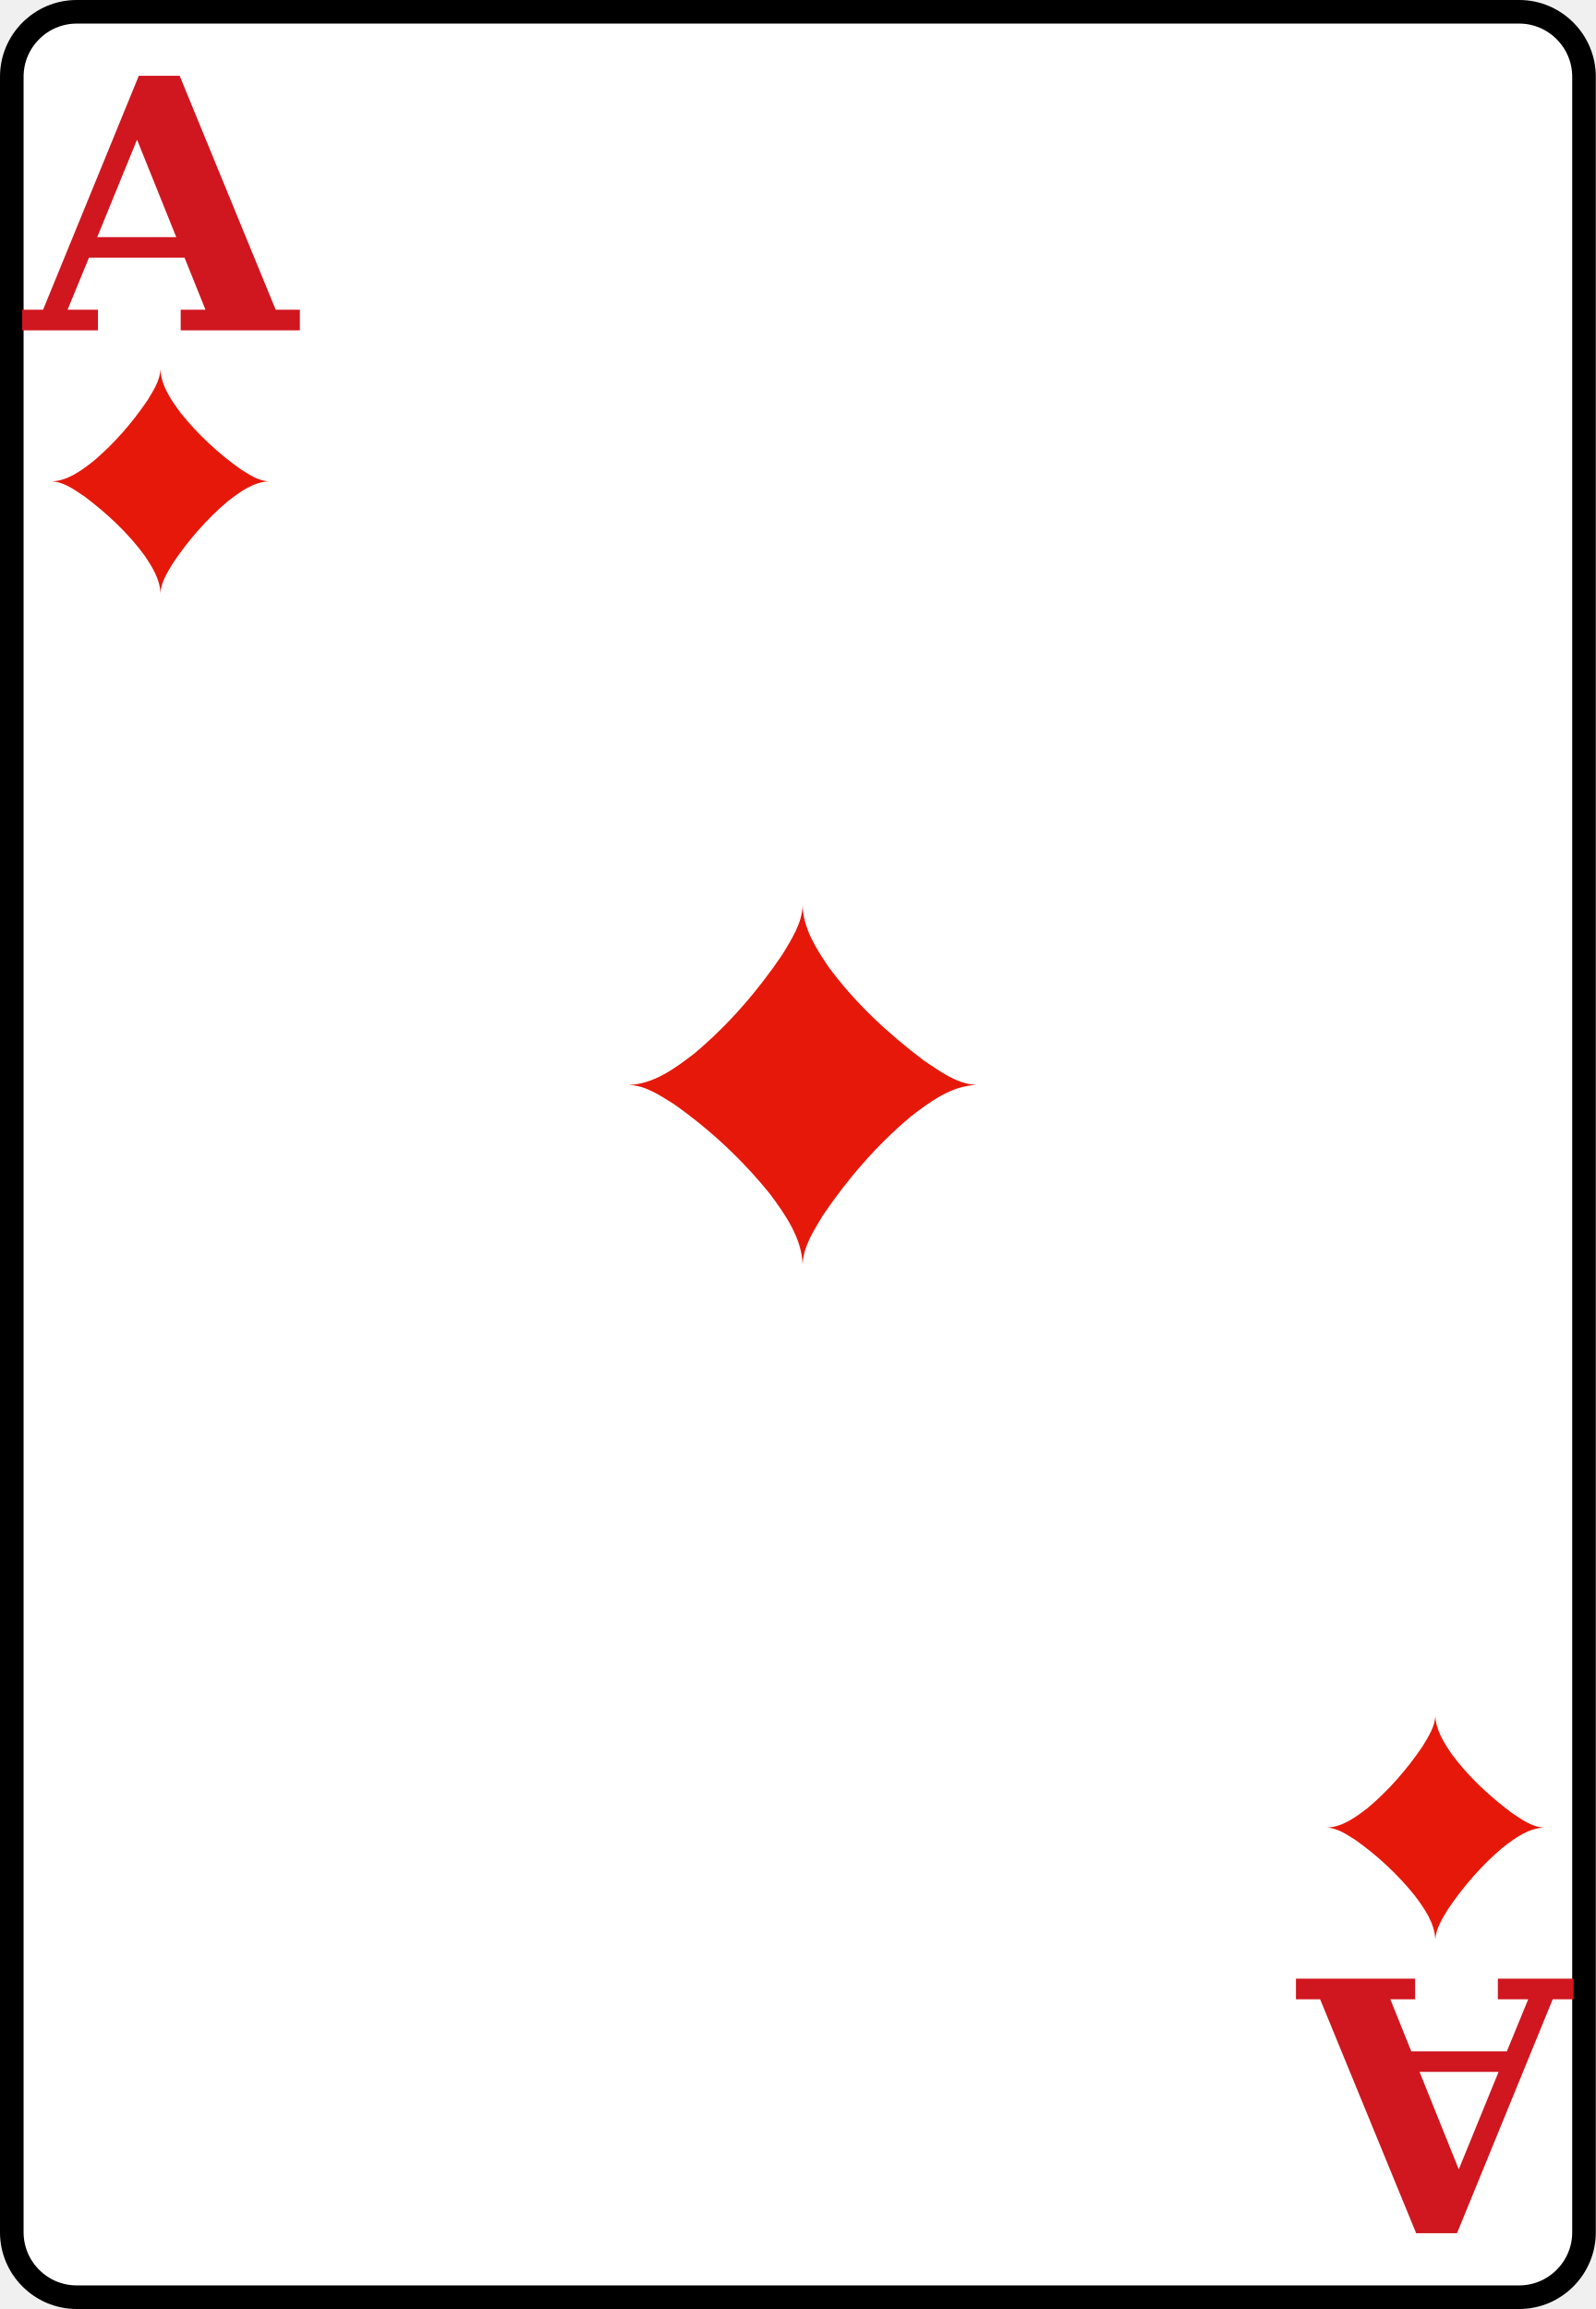
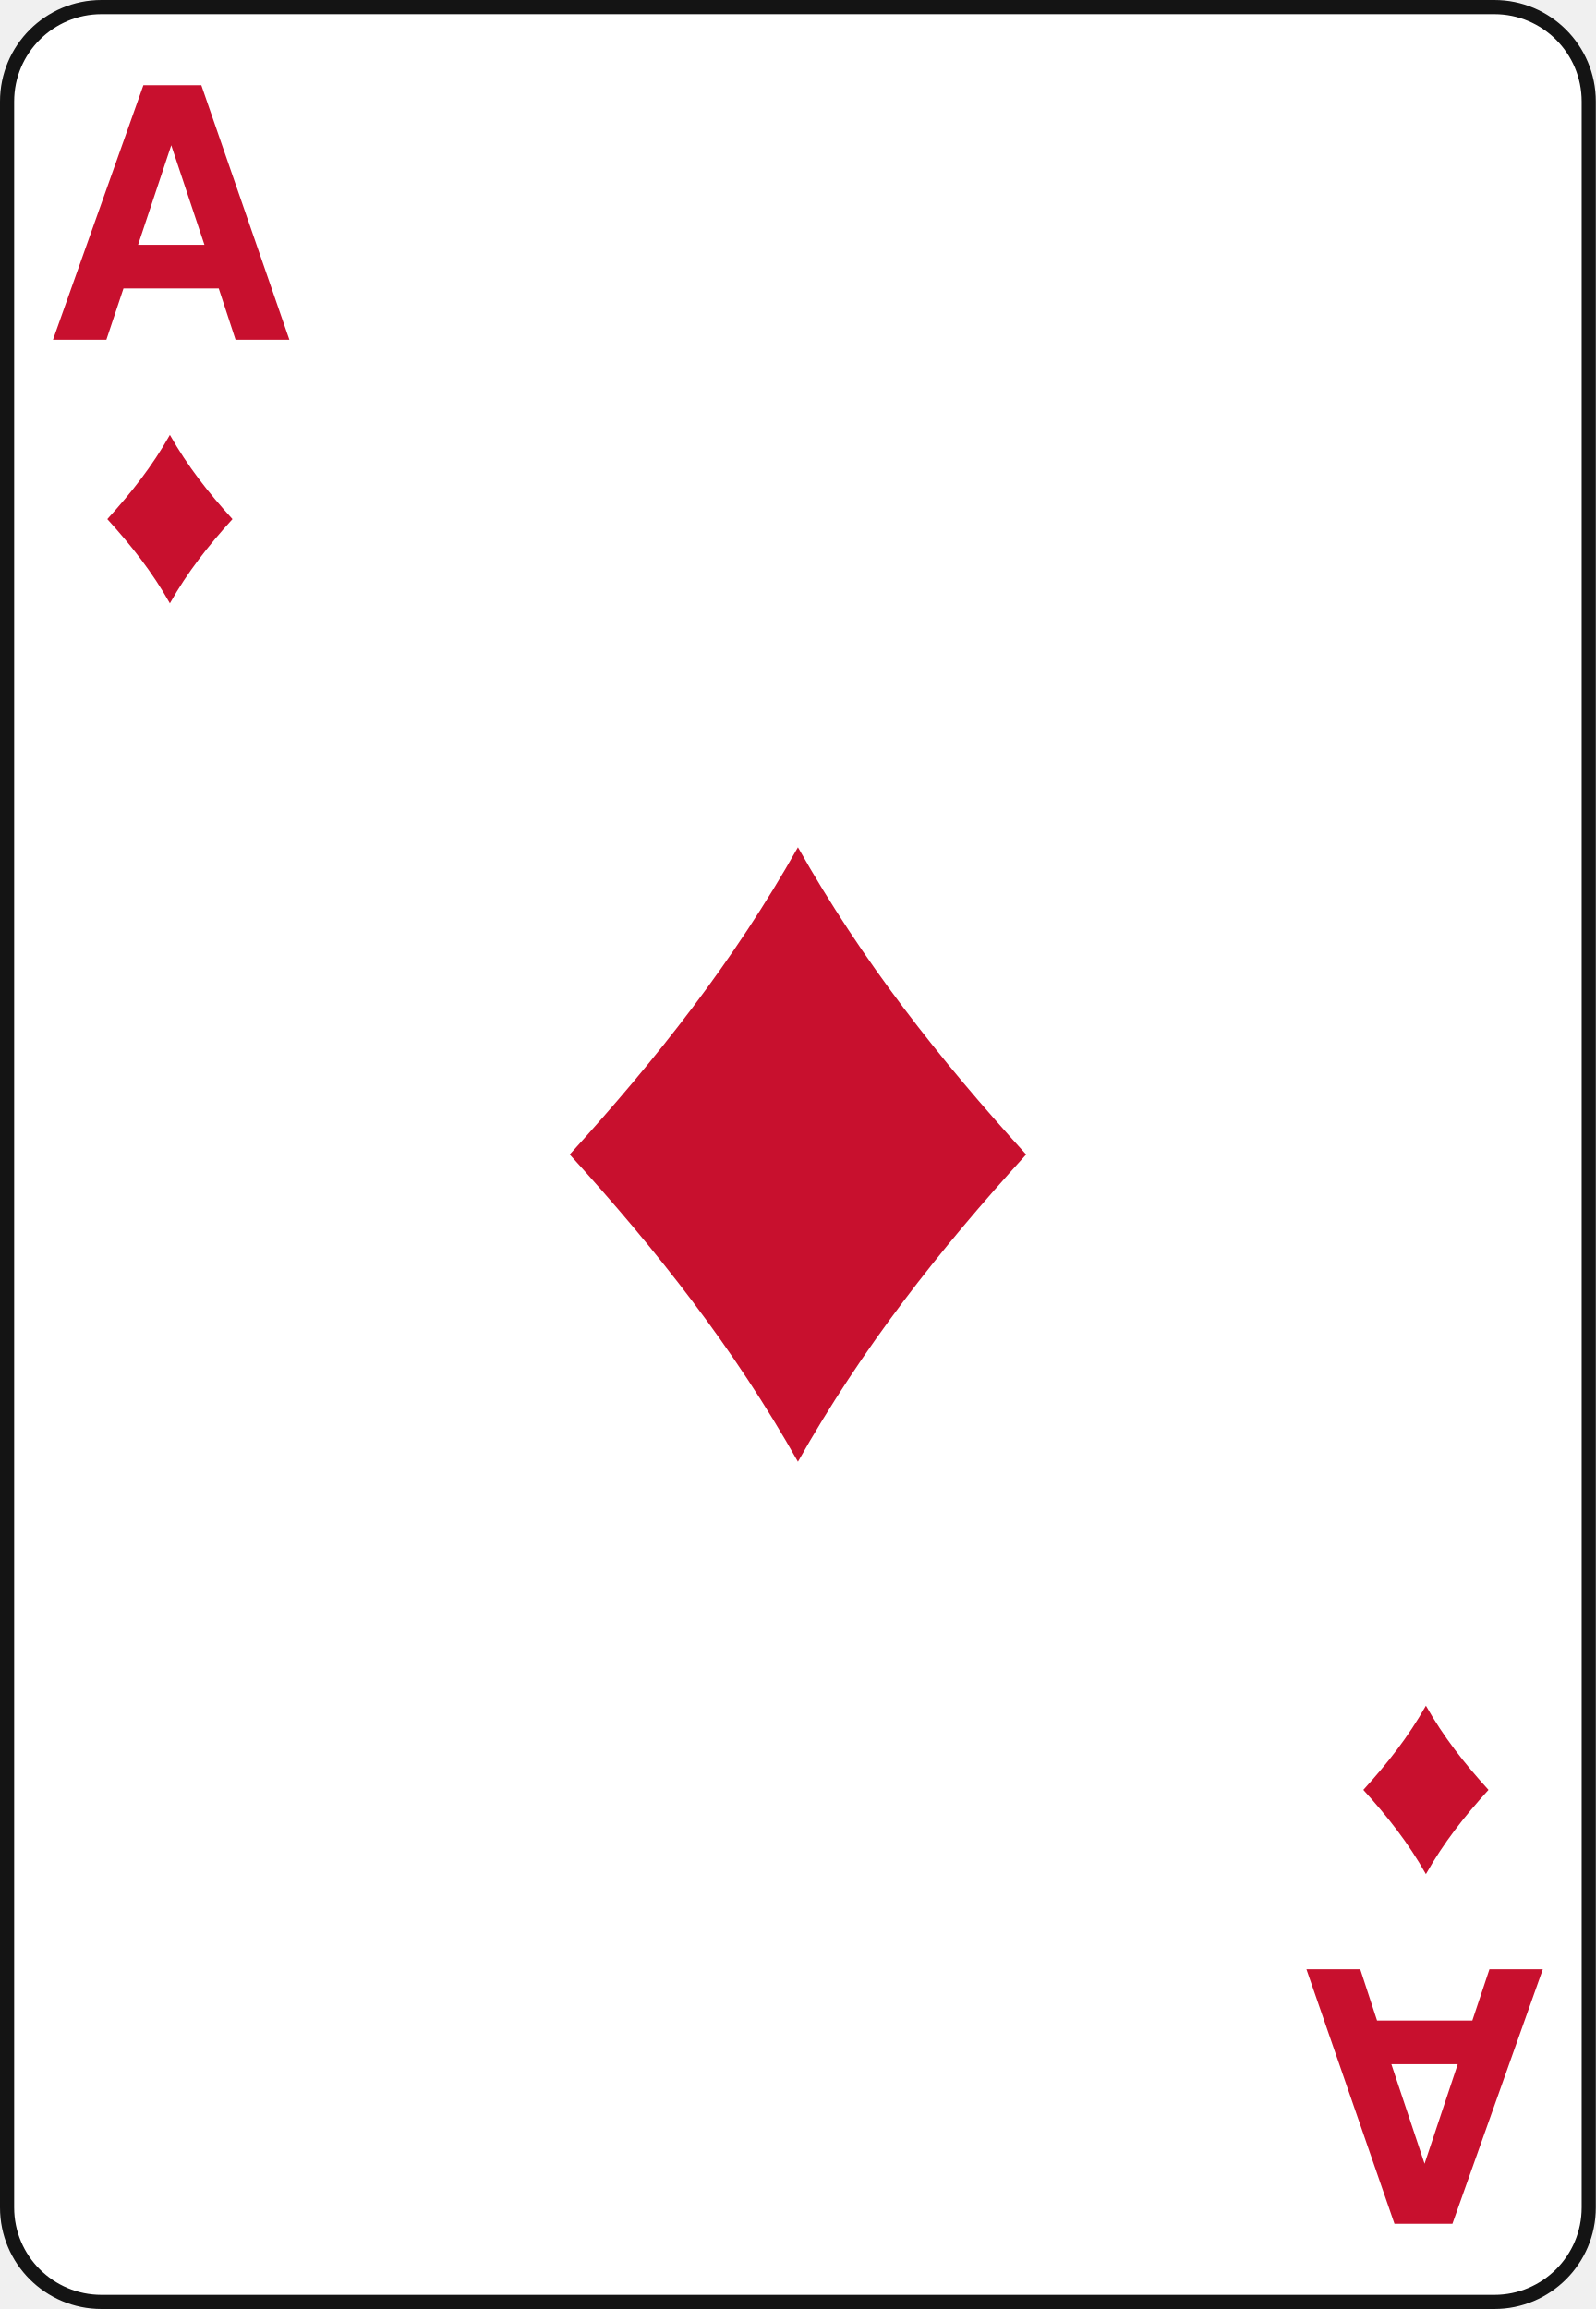
- <svg xmlns="http://www.w3.org/2000/svg" xmlns:xlink="http://www.w3.org/1999/xlink" viewBox="0 0 169.075 244.64" width="169.075" height="244.64">
-   <defs>
-     <g id="diamond">
-       <path d="M-7.68,0C-6.57,-0.035 -5.622,-0.741 -4.776,-1.393C-3.281,-2.648 -1.987,-4.141 -0.895,-5.757C-0.494,-6.426 -0.022,-7.135 0,-7.94C0.038,-6.758 0.758,-5.734 1.438,-4.82C2.65,-3.310 4.086,-1.974 5.666,-0.857C6.28,-0.474 6.932,-0.018 7.68,0C6.57,0.035 5.622,0.741 4.776,1.392C3.281,2.648 1.987,4.141 0.895,5.757C0.494,6.426 0.022,7.135 0,7.94C-0.014,6.936 -0.587,6.032 -1.132,5.228C-2.3,3.63 -3.779,2.264 -5.358,1.073C-6.061,0.605 -6.805,0.039 -7.68,0Z" id="path67" fill="#e6180a" />
+ <svg xmlns="http://www.w3.org/2000/svg" viewBox="0 0 169.075 244.64" width="169.075" height="244.64">
+   <rect x="0.75" y="0.75" width="167.575" height="243.140" rx="10" fill="#fff" stroke="#141414" stroke-width="1.5" />
+   <g fill="#c8102e">
+     <g transform="translate(84.54 122.32) scale(3.1)">
+       <path d="M0-10.5C2.2-6.6 4.8-3.3 7.8 0 4.8 3.3 2.2 6.6 0 10.5-2.2 6.6-4.8 3.3-7.8 0-4.8-3.3-2.2-6.6 0-10.5Z" />
    </g>
-     <g id="base">
-       <path d="M 0,0C0,3.78 3.09,6.87 6.87,6.87L159.715,6.87C163.485,6.87 166.575,3.78 166.575,0L166.575,-228.4C166.575,-232.18 163.485,-235.27 159.715,-235.27L6.87,-235.27C3.09,-235.27 0,-232.18 0,-228.4L0,0 z" id="path49" fill="#FFFFFF" stroke="#000000" stroke-width="2.5" />
+   </g>
+   <g fill="#c8102e">
+     <g font-family="Helvetica Neue, Helvetica, Arial, DejaVu Sans, sans-serif" font-weight="700" text-anchor="middle">
+       <text x="18" y="36" font-size="37">A</text>
+       <g transform="translate(18.00 55.00) scale(0.85)">
+         <path d="M0-10.5C2.2-6.6 4.8-3.3 7.8 0 4.8 3.3 2.2 6.6 0 10.5-2.2 6.6-4.8 3.3-7.8 0-4.8-3.3-2.2-6.6 0-10.5Z" />
+       </g>
+       <g transform="rotate(180 84.5375 122.32)">
+         <text x="18" y="36" font-size="37">A</text>
+         <g transform="translate(18.00 55.00) scale(0.85)">
+           <path d="M0-10.5C2.2-6.6 4.8-3.3 7.8 0 4.8 3.3 2.2 6.6 0 10.5-2.2 6.6-4.8 3.3-7.8 0-4.8-3.3-2.2-6.6 0-10.5Z" />
+         </g>
+       </g>
    </g>
-   </defs>
-   <g transform="translate(1.25,-6.616994)">
-     <use xlink:href="#base" x="0" y="243.137" />
-     <use xlink:href="#diamond" x="34.911" y="50.654" transform="matrix(-2.4,0,0,-2.4,167.5752,243.1373)" />
-   </g>
-   <g fill="#d0161f" font-family="Georgia, DejaVu Serif, Times New Roman, serif" font-weight="bold" text-anchor="middle">
-     <rect x="3" y="3" width="28" height="60" rx="5" fill="#fff" />
-     <text x="17" y="35" font-size="37">A</text>
-     <use xlink:href="#diamond" transform="translate(17 51) scale(1.5)" />
-   </g>
-   <g fill="#d0161f" font-family="Georgia, DejaVu Serif, Times New Roman, serif" font-weight="bold" text-anchor="middle" transform="rotate(180 84.5375 122.32)">
-     <rect x="3" y="3" width="28" height="60" rx="5" fill="#fff" />
-     <text x="17" y="35" font-size="37">A</text>
-     <use xlink:href="#diamond" transform="translate(17 51) scale(1.5)" />
  </g>
</svg>
